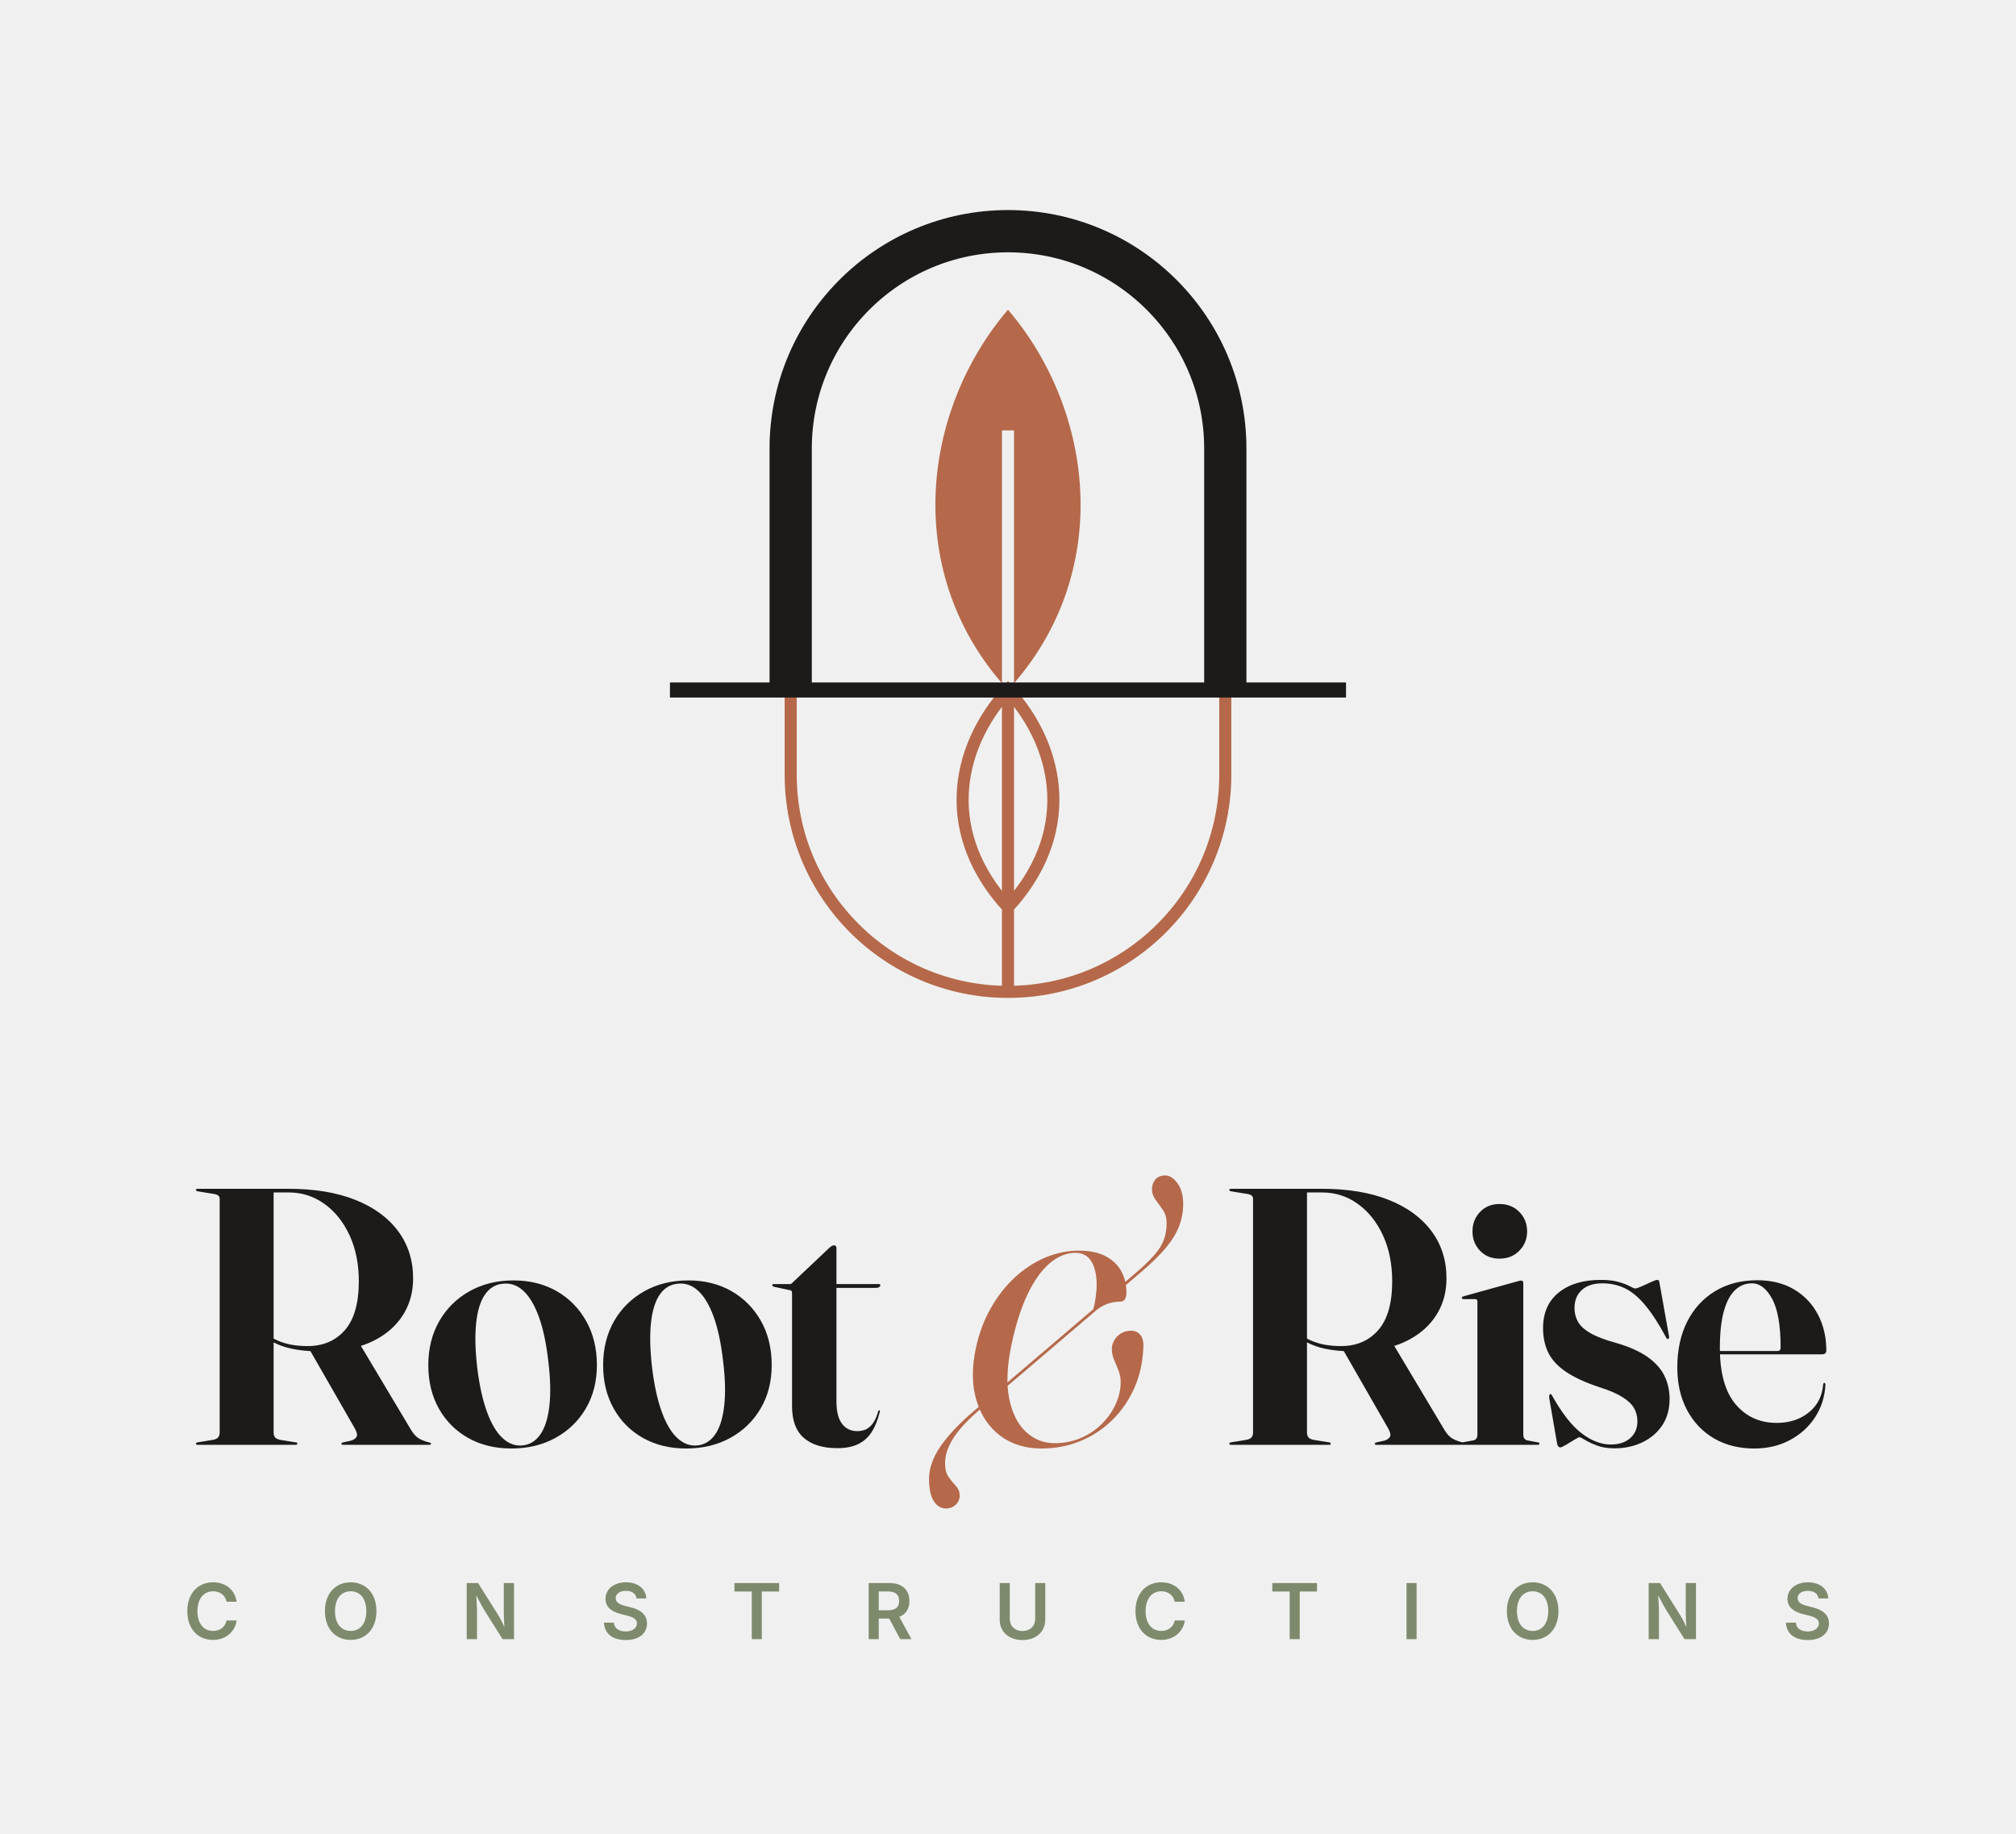
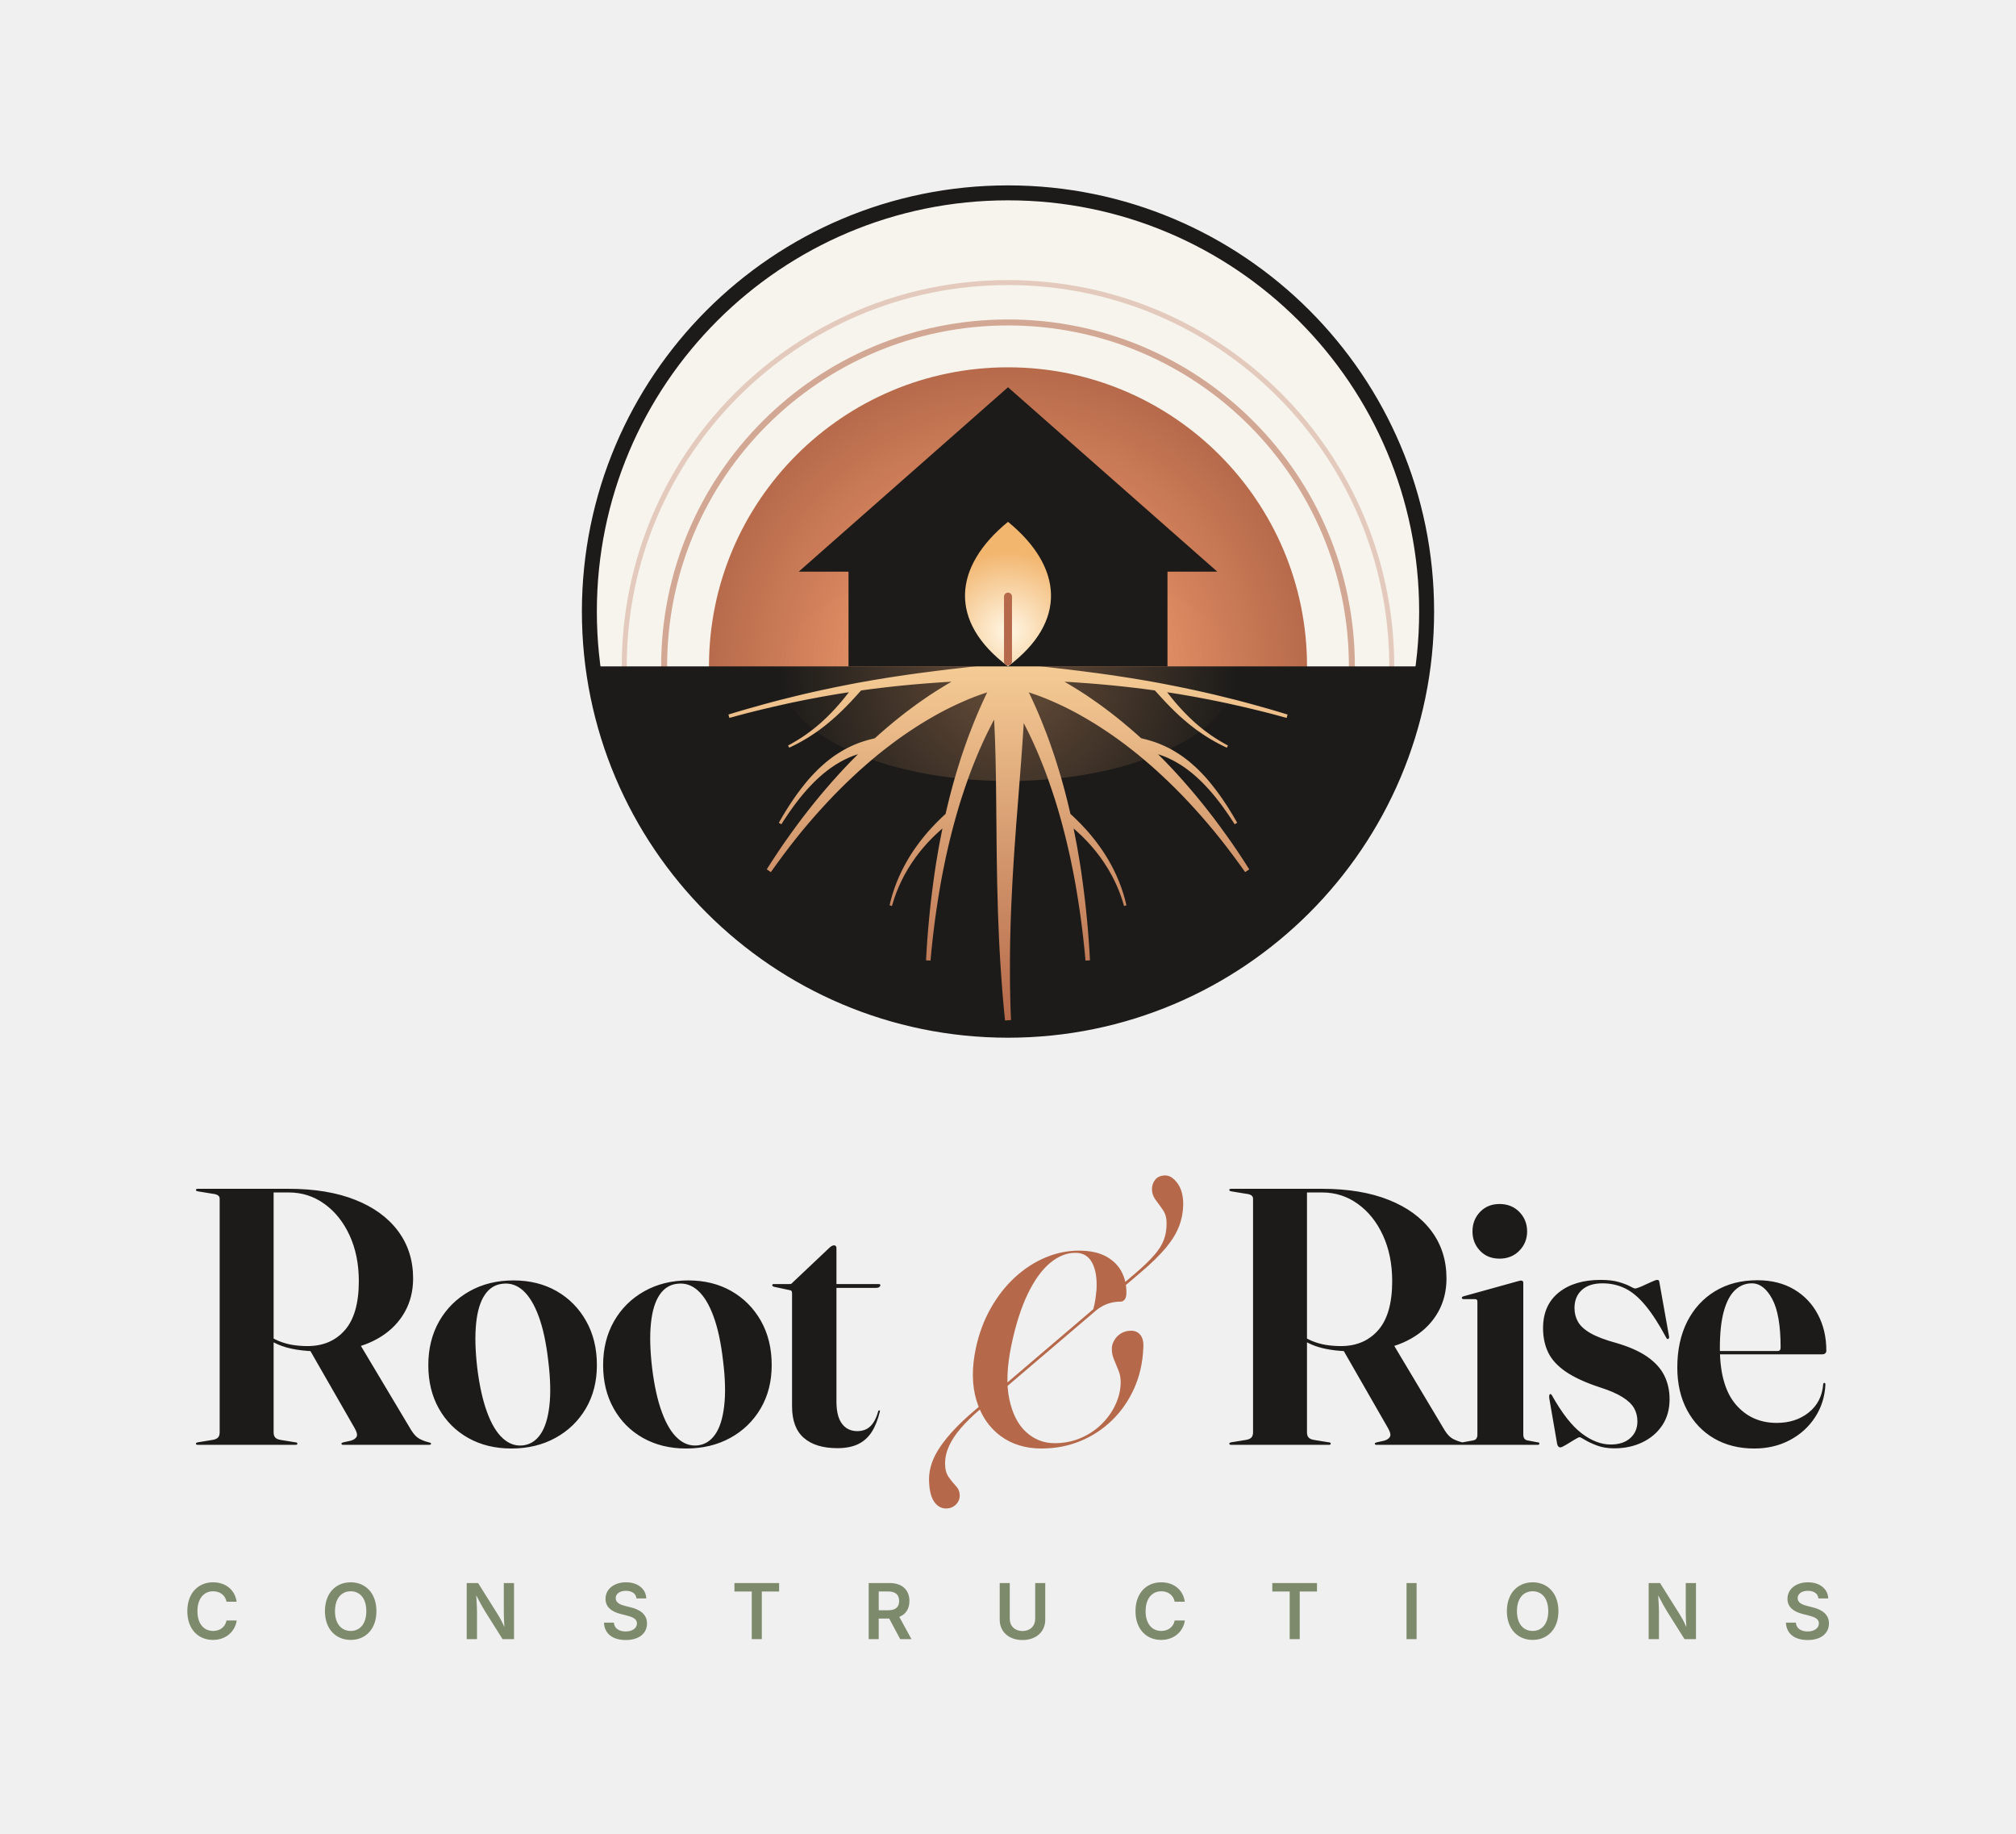
<svg xmlns="http://www.w3.org/2000/svg" width="353" height="321" viewBox="0 0 352.58 320.80" role="img" aria-label="Root &amp; Rise Constructions">
-   <g transform="translate(112.91 32) scale(1.0563) translate(-40 -34)">
-     <path d="M64 118 V78 A36 36 0 0 1 136 78 V118" fill="none" stroke="#1C1B19" stroke-width="7" />
-     <path d="M64 118 V132 A36 36 0 0 0 136 132 V118" fill="none" stroke="#B5694A" stroke-width="2" />
-     <mask id="rr-light-7" maskUnits="userSpaceOnUse" x="0" y="0" width="200" height="200">
-       <rect width="200" height="200" fill="#fff" />
-       <path d="M100 119 V75" stroke="#000" stroke-width="2" />
-     </mask>
-     <path d="M100 55 C114.5 72 117.5 99 100 118 C82.5 99 85.5 72 100 55Z" fill="#B5694A" mask="url(#rr-light-7)" />
-     <path d="M100 118 C109 128 111 142 100 154 C89 142 91 128 100 118Z M100 118 V168" fill="none" stroke="#B5694A" stroke-width="2" />
-     <path d="M44 118 H156" stroke="#1C1B19" stroke-width="2.5" />
+   <g transform="translate(101.29 32) scale(0.8721) translate(-14 -14)">
+     <defs>
+       <clipPath id="rr8c">
+         <circle cx="100" cy="100" r="84" />
+       </clipPath>
+       <radialGradient id="rr8s" cx="100" cy="112" r="62" gradientUnits="userSpaceOnUse">
+         <stop offset="0" stop-color="#F2B98C" />
+         <stop offset="0.55" stop-color="#D9875F" />
+         <stop offset="1" stop-color="#B5694A" />
+       </radialGradient>
+       <linearGradient id="rr8r" x1="0" y1="110" x2="0" y2="182" gradientUnits="userSpaceOnUse">
+         <stop offset="0" stop-color="#F6CD96" />
+         <stop offset="1" stop-color="#B5694A" />
+       </linearGradient>
+       <radialGradient id="rr8g" cx="100" cy="104" r="16" gradientUnits="userSpaceOnUse">
+         <stop offset="0" stop-color="#FFF6E4" />
+         <stop offset="1" stop-color="#F2B66F" />
+       </radialGradient>
+       <radialGradient id="rr8h" cx="100" cy="112" r="46" gradientUnits="userSpaceOnUse">
+         <stop offset="0" stop-color="#E9A36F" stop-opacity="0.38" />
+         <stop offset="1" stop-color="#E9A36F" stop-opacity="0" />
+       </radialGradient>
+     </defs>
+     <g clip-path="url(#rr8c)">
+       <rect x="0" y="0" width="200" height="111" fill="#F7F4ED" />
+       <circle cx="100" cy="111" r="60" fill="url(#rr8s)" />
+       <circle cx="100" cy="111" r="69" fill="none" stroke="#B5694A" stroke-width="1.2" opacity="0.55" />
+       <circle cx="100" cy="111" r="77" fill="none" stroke="#B5694A" stroke-width="1" opacity="0.3" />
+       <rect x="0" y="111" width="200" height="100" fill="#1C1B19" />
+       <ellipse cx="100" cy="112" rx="46" ry="22" fill="url(#rr8h)" />
+       <path d="M96.25 111.16 L96.48 112.71 L96.66 114.26 L96.81 115.82 L96.94 117.38 L97.05 118.95 L97.15 120.54 L97.24 122.13 L97.31 123.73 L97.38 125.34 L97.43 126.96 L97.48 128.59 L97.52 130.24 L97.55 131.89 L97.58 133.56 L97.60 135.24 L97.62 136.93 L97.64 138.63 L97.65 140.34 L97.67 142.07 L97.69 143.81 L97.70 145.57 L97.72 147.34 L97.74 149.12 L97.77 150.92 L97.80 152.74 L97.83 154.57 L97.88 156.41 L97.93 158.27 L97.98 160.15 L98.05 162.05 L98.13 163.96 L98.21 165.90 L98.31 167.85 L98.42 169.81 L98.55 171.80 L98.69 173.81 L98.84 175.84 L99.01 177.88 L99.20 179.95 L99.40 182.04 L100.60 181.96 L100.52 179.87 L100.46 177.80 L100.42 175.76 L100.39 173.74 L100.39 171.74 L100.39 169.76 L100.41 167.80 L100.44 165.86 L100.49 163.94 L100.54 162.04 L100.61 160.16 L100.69 158.30 L100.78 156.45 L100.87 154.62 L100.97 152.80 L101.08 151.00 L101.19 149.21 L101.31 147.44 L101.44 145.68 L101.56 143.94 L101.69 142.20 L101.83 140.48 L101.96 138.77 L102.09 137.07 L102.22 135.39 L102.35 133.71 L102.48 132.04 L102.61 130.37 L102.73 128.72 L102.85 127.07 L102.96 125.43 L103.07 123.79 L103.17 122.16 L103.27 120.53 L103.36 118.91 L103.44 117.29 L103.51 115.67 L103.58 114.06 L103.65 112.44 L103.75 110.84Z M99.11 109.03 L98.06 109.48 L96.96 109.95 L95.85 110.43 L94.73 110.93 L93.59 111.47 L92.45 112.03 L91.30 112.62 L90.14 113.24 L88.97 113.90 L87.80 114.58 L86.62 115.30 L85.43 116.04 L84.23 116.82 L83.04 117.64 L81.83 118.48 L80.62 119.37 L79.41 120.28 L78.20 121.23 L76.98 122.22 L75.76 123.24 L74.53 124.30 L73.31 125.39 L72.08 126.52 L70.86 127.69 L69.63 128.89 L68.40 130.13 L67.18 131.41 L65.96 132.73 L64.74 134.09 L63.52 135.49 L62.30 136.93 L61.09 138.41 L59.88 139.93 L58.68 141.48 L57.48 143.09 L56.29 144.73 L55.10 146.41 L53.92 148.14 L52.75 149.91 L51.59 151.72 L52.41 152.28 L53.66 150.54 L54.91 148.84 L56.16 147.19 L57.42 145.58 L58.68 144.02 L59.95 142.51 L61.22 141.04 L62.50 139.61 L63.77 138.23 L65.05 136.88 L66.32 135.59 L67.60 134.33 L68.88 133.12 L70.15 131.94 L71.43 130.81 L72.70 129.72 L73.96 128.67 L75.23 127.66 L76.49 126.69 L77.74 125.76 L78.99 124.87 L80.24 124.02 L81.48 123.20 L82.70 122.43 L83.93 121.69 L85.14 120.99 L86.34 120.32 L87.54 119.69 L88.72 119.10 L89.89 118.55 L91.05 118.03 L92.20 117.54 L93.33 117.09 L94.45 116.68 L95.56 116.30 L96.65 115.95 L97.72 115.65 L98.78 115.38 L99.82 115.15 L100.89 114.97Z M99.11 114.97 L100.18 115.15 L101.22 115.38 L102.28 115.65 L103.35 115.95 L104.44 116.30 L105.55 116.68 L106.67 117.09 L107.80 117.54 L108.95 118.03 L110.11 118.55 L111.28 119.10 L112.46 119.69 L113.66 120.32 L114.86 120.99 L116.07 121.69 L117.30 122.43 L118.52 123.20 L119.76 124.02 L121.01 124.87 L122.26 125.76 L123.51 126.69 L124.77 127.66 L126.04 128.67 L127.30 129.72 L128.57 130.81 L129.85 131.94 L131.12 133.12 L132.40 134.33 L133.68 135.59 L134.95 136.88 L136.23 138.23 L137.50 139.61 L138.78 141.04 L140.05 142.51 L141.32 144.02 L142.58 145.58 L143.84 147.19 L145.09 148.84 L146.34 150.54 L147.59 152.28 L148.41 151.72 L147.25 149.91 L146.08 148.14 L144.90 146.41 L143.71 144.73 L142.52 143.09 L141.32 141.48 L140.12 139.93 L138.91 138.41 L137.70 136.93 L136.48 135.49 L135.26 134.09 L134.04 132.73 L132.82 131.41 L131.60 130.13 L130.37 128.89 L129.14 127.69 L127.92 126.52 L126.69 125.39 L125.47 124.30 L124.24 123.24 L123.02 122.22 L121.80 121.23 L120.59 120.28 L119.38 119.37 L118.17 118.48 L116.96 117.64 L115.77 116.82 L114.57 116.04 L113.38 115.30 L112.20 114.58 L111.03 113.90 L109.86 113.24 L108.70 112.62 L107.55 112.03 L106.41 111.47 L105.27 110.93 L104.15 110.43 L103.04 109.95 L101.94 109.48 L100.89 109.03Z M98.05 111.78 L97.60 112.68 L97.12 113.61 L96.64 114.56 L96.15 115.53 L95.67 116.53 L95.19 117.55 L94.71 118.60 L94.23 119.68 L93.76 120.78 L93.29 121.91 L92.83 123.07 L92.37 124.25 L91.91 125.46 L91.47 126.70 L91.03 127.97 L90.59 129.27 L90.17 130.60 L89.75 131.96 L89.34 133.34 L88.94 134.76 L88.55 136.21 L88.17 137.69 L87.80 139.20 L87.44 140.74 L87.09 142.32 L86.76 143.93 L86.44 145.57 L86.12 147.24 L85.83 148.94 L85.54 150.68 L85.27 152.45 L85.02 154.26 L84.78 156.10 L84.55 157.97 L84.34 159.88 L84.15 161.83 L83.97 163.81 L83.81 165.83 L83.67 167.88 L83.55 169.97 L84.45 170.03 L84.64 167.96 L84.86 165.92 L85.09 163.92 L85.34 161.96 L85.61 160.04 L85.89 158.16 L86.19 156.31 L86.50 154.49 L86.83 152.72 L87.18 150.98 L87.53 149.27 L87.91 147.60 L88.29 145.97 L88.69 144.37 L89.10 142.80 L89.52 141.27 L89.95 139.77 L90.39 138.31 L90.85 136.88 L91.31 135.49 L91.78 134.13 L92.26 132.80 L92.75 131.50 L93.25 130.23 L93.75 129.00 L94.26 127.80 L94.78 126.63 L95.30 125.49 L95.83 124.39 L96.37 123.31 L96.90 122.26 L97.45 121.25 L98.00 120.26 L98.55 119.31 L99.10 118.39 L99.66 117.49 L100.22 116.63 L100.78 115.80 L101.35 114.99 L101.95 114.22Z M98.05 114.22 L98.65 114.99 L99.22 115.80 L99.78 116.63 L100.34 117.49 L100.90 118.39 L101.45 119.31 L102.00 120.26 L102.55 121.25 L103.10 122.26 L103.63 123.31 L104.17 124.39 L104.70 125.49 L105.22 126.63 L105.74 127.80 L106.25 129.00 L106.75 130.23 L107.25 131.50 L107.74 132.80 L108.22 134.13 L108.69 135.49 L109.15 136.88 L109.61 138.31 L110.05 139.77 L110.48 141.27 L110.90 142.80 L111.31 144.37 L111.71 145.97 L112.09 147.60 L112.47 149.27 L112.82 150.98 L113.17 152.72 L113.50 154.49 L113.81 156.31 L114.11 158.16 L114.39 160.04 L114.66 161.96 L114.91 163.92 L115.14 165.92 L115.36 167.96 L115.55 170.03 L116.45 169.97 L116.33 167.88 L116.19 165.83 L116.03 163.81 L115.85 161.83 L115.66 159.88 L115.45 157.97 L115.22 156.10 L114.98 154.26 L114.73 152.45 L114.46 150.68 L114.17 148.94 L113.88 147.24 L113.56 145.57 L113.24 143.93 L112.91 142.32 L112.56 140.74 L112.20 139.20 L111.83 137.69 L111.45 136.21 L111.06 134.76 L110.66 133.34 L110.25 131.96 L109.83 130.60 L109.41 129.27 L108.97 127.97 L108.53 126.70 L108.09 125.46 L107.63 124.25 L107.17 123.07 L106.71 121.91 L106.24 120.78 L105.77 119.68 L105.29 118.60 L104.81 117.55 L104.33 116.53 L103.85 115.53 L103.36 114.56 L102.88 113.61 L102.40 112.68 L101.95 111.78Z M98.87 110.30 L97.89 110.45 L96.89 110.58 L95.88 110.70 L94.84 110.82 L93.78 110.95 L92.70 111.07 L91.60 111.20 L90.48 111.33 L89.34 111.46 L88.19 111.59 L87.01 111.74 L85.81 111.88 L84.59 112.04 L83.35 112.20 L82.10 112.36 L80.82 112.54 L79.52 112.72 L78.20 112.92 L76.86 113.12 L75.50 113.33 L74.12 113.56 L72.72 113.79 L71.30 114.04 L69.85 114.30 L68.39 114.58 L66.91 114.87 L65.40 115.17 L63.88 115.49 L62.33 115.82 L60.76 116.17 L59.17 116.53 L57.56 116.92 L55.93 117.32 L54.28 117.73 L52.60 118.17 L50.91 118.63 L49.19 119.11 L47.45 119.60 L45.69 120.12 L43.90 120.66 L44.10 121.34 L45.89 120.85 L47.66 120.38 L49.41 119.94 L51.14 119.52 L52.84 119.12 L54.52 118.74 L56.18 118.37 L57.81 118.03 L59.43 117.70 L61.02 117.40 L62.59 117.10 L64.14 116.83 L65.66 116.57 L67.17 116.33 L68.65 116.10 L70.11 115.89 L71.55 115.69 L72.97 115.50 L74.37 115.33 L75.75 115.17 L77.11 115.02 L78.44 114.88 L79.76 114.75 L81.06 114.63 L82.33 114.52 L83.59 114.42 L84.82 114.33 L86.04 114.24 L87.23 114.16 L88.41 114.09 L89.56 114.03 L90.70 113.97 L91.82 113.92 L92.92 113.87 L94.00 113.83 L95.06 113.79 L96.10 113.75 L97.13 113.72 L98.14 113.70 L99.13 113.70Z M100.87 113.70 L101.86 113.70 L102.87 113.72 L103.90 113.75 L104.94 113.79 L106.00 113.83 L107.08 113.87 L108.18 113.92 L109.30 113.97 L110.44 114.03 L111.59 114.09 L112.77 114.16 L113.96 114.24 L115.18 114.33 L116.41 114.42 L117.67 114.52 L118.94 114.63 L120.24 114.75 L121.56 114.88 L122.89 115.02 L124.25 115.17 L125.63 115.33 L127.03 115.50 L128.45 115.69 L129.89 115.89 L131.35 116.10 L132.83 116.33 L134.34 116.57 L135.86 116.83 L137.41 117.10 L138.98 117.40 L140.57 117.70 L142.19 118.03 L143.82 118.37 L145.48 118.74 L147.16 119.12 L148.86 119.52 L150.59 119.94 L152.34 120.38 L154.11 120.85 L155.90 121.34 L156.10 120.66 L154.31 120.12 L152.55 119.60 L150.81 119.11 L149.09 118.63 L147.40 118.17 L145.72 117.73 L144.07 117.32 L142.44 116.92 L140.83 116.53 L139.24 116.17 L137.67 115.82 L136.12 115.49 L134.60 115.17 L133.09 114.87 L131.61 114.58 L130.15 114.30 L128.70 114.04 L127.28 113.79 L125.88 113.56 L124.50 113.33 L123.14 113.12 L121.80 112.92 L120.48 112.72 L119.18 112.54 L117.90 112.36 L116.65 112.20 L115.41 112.04 L114.19 111.88 L112.99 111.74 L111.81 111.59 L110.66 111.46 L109.52 111.33 L108.40 111.20 L107.30 111.07 L106.22 110.95 L105.16 110.82 L104.12 110.70 L103.11 110.58 L102.11 110.45 L101.13 110.30Z M74.09 125.24 L73.48 125.37 L72.87 125.52 L72.26 125.67 L71.66 125.84 L71.07 126.02 L70.49 126.21 L69.91 126.42 L69.34 126.65 L68.78 126.89 L68.23 127.15 L67.68 127.42 L67.14 127.71 L66.61 128.02 L66.09 128.34 L65.57 128.67 L65.05 129.02 L64.55 129.39 L64.05 129.77 L63.55 130.17 L63.06 130.59 L62.58 131.02 L62.10 131.46 L61.62 131.93 L61.15 132.41 L60.69 132.90 L60.22 133.41 L59.76 133.94 L59.31 134.49 L58.86 135.05 L58.41 135.63 L57.96 136.23 L57.51 136.84 L57.07 137.47 L56.63 138.12 L56.19 138.78 L55.75 139.46 L55.32 140.16 L54.88 140.88 L54.45 141.62 L54.01 142.37 L54.52 142.68 L54.99 141.95 L55.46 141.24 L55.92 140.56 L56.39 139.89 L56.85 139.24 L57.32 138.60 L57.79 137.99 L58.25 137.40 L58.72 136.82 L59.19 136.27 L59.66 135.73 L60.14 135.21 L60.61 134.71 L61.08 134.23 L61.56 133.76 L62.04 133.32 L62.52 132.89 L63.00 132.48 L63.49 132.09 L63.97 131.72 L64.46 131.36 L64.96 131.02 L65.45 130.70 L65.95 130.40 L66.45 130.11 L66.95 129.84 L67.46 129.59 L67.96 129.35 L68.48 129.13 L69.00 128.93 L69.52 128.75 L70.04 128.58 L70.57 128.42 L71.11 128.28 L71.65 128.16 L72.19 128.06 L72.74 127.97 L73.30 127.90 L73.86 127.84 L74.45 127.81Z M125.55 127.81 L126.14 127.84 L126.70 127.90 L127.26 127.97 L127.81 128.06 L128.35 128.16 L128.89 128.28 L129.43 128.42 L129.96 128.58 L130.48 128.75 L131.00 128.93 L131.52 129.13 L132.04 129.35 L132.54 129.59 L133.05 129.84 L133.55 130.11 L134.05 130.40 L134.55 130.70 L135.04 131.02 L135.54 131.36 L136.03 131.72 L136.51 132.09 L137.00 132.48 L137.48 132.89 L137.96 133.32 L138.44 133.76 L138.92 134.23 L139.39 134.71 L139.86 135.21 L140.34 135.73 L140.81 136.27 L141.28 136.82 L141.75 137.40 L142.21 137.99 L142.68 138.60 L143.15 139.24 L143.61 139.89 L144.08 140.56 L144.54 141.24 L145.01 141.95 L145.48 142.68 L145.99 142.37 L145.55 141.62 L145.12 140.88 L144.68 140.16 L144.25 139.46 L143.81 138.78 L143.37 138.12 L142.93 137.47 L142.49 136.84 L142.04 136.23 L141.59 135.63 L141.14 135.05 L140.69 134.49 L140.24 133.94 L139.78 133.41 L139.31 132.90 L138.85 132.41 L138.38 131.93 L137.90 131.46 L137.42 131.02 L136.94 130.59 L136.45 130.17 L135.95 129.77 L135.45 129.39 L134.95 129.02 L134.43 128.67 L133.91 128.34 L133.39 128.02 L132.86 127.71 L132.32 127.42 L131.77 127.15 L131.22 126.89 L130.66 126.65 L130.09 126.42 L129.51 126.21 L128.93 126.02 L128.34 125.84 L127.74 125.67 L127.13 125.52 L126.52 125.37 L125.91 125.24Z M87.85 140.23 L87.50 140.57 L87.13 140.91 L86.76 141.26 L86.40 141.61 L86.03 141.97 L85.67 142.33 L85.31 142.70 L84.95 143.08 L84.59 143.47 L84.23 143.86 L83.88 144.26 L83.53 144.67 L83.19 145.08 L82.85 145.50 L82.51 145.93 L82.17 146.37 L81.85 146.81 L81.52 147.26 L81.20 147.72 L80.89 148.18 L80.58 148.65 L80.28 149.13 L79.99 149.61 L79.70 150.11 L79.42 150.61 L79.15 151.11 L78.88 151.63 L78.62 152.15 L78.37 152.68 L78.13 153.21 L77.90 153.75 L77.67 154.30 L77.46 154.86 L77.25 155.42 L77.06 155.99 L76.87 156.57 L76.70 157.15 L76.53 157.74 L76.38 158.34 L76.24 158.94 L76.72 159.07 L76.89 158.48 L77.07 157.90 L77.26 157.33 L77.46 156.77 L77.67 156.21 L77.89 155.67 L78.12 155.13 L78.36 154.59 L78.61 154.07 L78.86 153.56 L79.12 153.05 L79.40 152.55 L79.68 152.06 L79.96 151.57 L80.26 151.10 L80.56 150.63 L80.86 150.17 L81.18 149.72 L81.49 149.27 L81.82 148.84 L82.15 148.41 L82.48 147.99 L82.83 147.57 L83.17 147.17 L83.52 146.77 L83.87 146.38 L84.23 146.00 L84.59 145.63 L84.95 145.26 L85.32 144.90 L85.69 144.56 L86.06 144.21 L86.43 143.88 L86.81 143.55 L87.19 143.24 L87.57 142.93 L87.95 142.63 L88.33 142.34 L88.71 142.05 L89.11 141.79Z M110.89 141.79 L111.29 142.05 L111.67 142.34 L112.05 142.63 L112.43 142.93 L112.81 143.24 L113.19 143.55 L113.57 143.88 L113.94 144.21 L114.31 144.56 L114.68 144.90 L115.05 145.26 L115.41 145.63 L115.77 146.00 L116.13 146.38 L116.48 146.77 L116.83 147.17 L117.17 147.57 L117.52 147.99 L117.85 148.41 L118.18 148.84 L118.51 149.27 L118.82 149.72 L119.14 150.17 L119.44 150.63 L119.74 151.10 L120.04 151.57 L120.32 152.06 L120.60 152.55 L120.88 153.05 L121.14 153.56 L121.39 154.07 L121.64 154.59 L121.88 155.13 L122.11 155.67 L122.33 156.21 L122.54 156.77 L122.74 157.33 L122.93 157.90 L123.11 158.48 L123.28 159.07 L123.76 158.94 L123.62 158.34 L123.47 157.74 L123.30 157.15 L123.13 156.57 L122.94 155.99 L122.75 155.42 L122.54 154.86 L122.33 154.30 L122.10 153.75 L121.87 153.21 L121.63 152.68 L121.38 152.15 L121.12 151.63 L120.85 151.11 L120.58 150.61 L120.30 150.11 L120.01 149.61 L119.72 149.13 L119.42 148.65 L119.11 148.18 L118.80 147.72 L118.48 147.26 L118.15 146.81 L117.83 146.37 L117.49 145.93 L117.15 145.50 L116.81 145.08 L116.47 144.67 L116.12 144.26 L115.77 143.86 L115.41 143.47 L115.05 143.08 L114.69 142.70 L114.33 142.33 L113.97 141.97 L113.60 141.61 L113.24 141.26 L112.87 140.91 L112.50 140.57 L112.15 140.23Z M69.28 114.53 L69.01 114.92 L68.73 115.31 L68.45 115.68 L68.17 116.05 L67.89 116.42 L67.60 116.78 L67.32 117.14 L67.03 117.50 L66.74 117.85 L66.45 118.20 L66.15 118.54 L65.86 118.88 L65.56 119.21 L65.26 119.54 L64.95 119.87 L64.65 120.19 L64.34 120.51 L64.02 120.83 L63.71 121.14 L63.38 121.45 L63.06 121.76 L62.73 122.06 L62.40 122.36 L62.06 122.65 L61.72 122.94 L61.37 123.23 L61.02 123.51 L60.66 123.79 L60.29 124.07 L59.92 124.34 L59.55 124.61 L59.17 124.88 L58.78 125.14 L58.39 125.40 L57.98 125.65 L57.58 125.90 L57.16 126.15 L56.74 126.39 L56.31 126.64 L55.87 126.87 L56.10 127.32 L56.55 127.10 L57.00 126.88 L57.44 126.66 L57.88 126.43 L58.30 126.20 L58.73 125.96 L59.14 125.72 L59.55 125.48 L59.96 125.23 L60.36 124.98 L60.75 124.72 L61.14 124.46 L61.52 124.20 L61.90 123.93 L62.28 123.66 L62.65 123.38 L63.01 123.10 L63.37 122.82 L63.73 122.53 L64.08 122.24 L64.43 121.94 L64.78 121.65 L65.12 121.34 L65.47 121.04 L65.80 120.73 L66.14 120.41 L66.47 120.10 L66.80 119.78 L67.13 119.45 L67.46 119.12 L67.78 118.79 L68.11 118.45 L68.43 118.12 L68.75 117.77 L69.07 117.43 L69.39 117.08 L69.71 116.73 L70.03 116.37 L70.36 116.01 L70.69 115.66Z M129.31 115.66 L129.64 116.01 L129.97 116.37 L130.29 116.73 L130.61 117.08 L130.93 117.43 L131.25 117.77 L131.57 118.12 L131.89 118.45 L132.22 118.79 L132.54 119.12 L132.87 119.45 L133.20 119.78 L133.53 120.10 L133.86 120.41 L134.20 120.73 L134.53 121.04 L134.88 121.34 L135.22 121.65 L135.57 121.94 L135.92 122.24 L136.27 122.53 L136.63 122.82 L136.99 123.10 L137.35 123.38 L137.72 123.66 L138.10 123.93 L138.48 124.20 L138.86 124.46 L139.25 124.72 L139.64 124.98 L140.04 125.23 L140.45 125.48 L140.86 125.72 L141.27 125.96 L141.70 126.20 L142.12 126.43 L142.56 126.66 L143.00 126.88 L143.45 127.10 L143.90 127.32 L144.13 126.87 L143.69 126.64 L143.26 126.39 L142.84 126.15 L142.42 125.90 L142.02 125.65 L141.61 125.40 L141.22 125.14 L140.83 124.88 L140.45 124.61 L140.08 124.34 L139.71 124.07 L139.34 123.79 L138.98 123.51 L138.63 123.23 L138.28 122.94 L137.94 122.65 L137.60 122.36 L137.27 122.06 L136.94 121.76 L136.62 121.45 L136.29 121.14 L135.98 120.83 L135.66 120.51 L135.35 120.19 L135.05 119.87 L134.74 119.54 L134.44 119.21 L134.14 118.88 L133.85 118.54 L133.55 118.20 L133.26 117.85 L132.97 117.50 L132.68 117.14 L132.40 116.78 L132.11 116.42 L131.83 116.05 L131.55 115.68 L131.27 115.31 L130.99 114.92 L130.72 114.53Z" fill="url(#rr8r)" />
+     </g>
+     <path d="M58 92 L100 55 L142 92 L132 92 L132 111 L68 111 L68 92 Z" fill="#1C1B19" />
+     <path d="M100 111 C88 102 89 91 100 82 C111 91 112 102 100 111Z" fill="url(#rr8g)" />
+     <path d="M100 110 V97" stroke="#B5694A" stroke-width="1.6" stroke-linecap="round" />
+     <circle cx="100" cy="100" r="84" fill="none" stroke="#1C1B19" stroke-width="3" />
  </g>
  <g transform="translate(32.00 208.00)">
    <path transform="translate(0 44.80)" d="M40.19 -29.12Q40.19 -25.86 38.75 -23.28Q37.31 -20.7 34.69 -19.01Q32.06 -17.31 28.45 -16.67Q27.78 -16.58 27.09 -16.5Q26.4 -16.42 25.68 -16.38Q24.96 -16.35 24.19 -16.35Q21.66 -16.35 19.79 -16.66Q17.92 -16.96 16.51 -17.58Q15.1 -18.21 13.95 -19.14L14.27 -19.65Q15.33 -18.75 16.51 -18.24Q17.7 -17.73 18.99 -17.5Q20.29 -17.28 21.73 -17.28Q25.79 -17.28 28.24 -20.06Q30.69 -22.85 30.69 -28.64Q30.69 -33.15 29.07 -36.66Q27.46 -40.16 24.67 -42.16Q21.89 -44.16 18.43 -44.16H15.78V-2.18Q15.78 -1.57 16.08 -1.26Q16.38 -0.96 17.02 -0.86L19.55 -0.45Q19.74 -0.45 19.84 -0.38Q19.94 -0.32 19.94 -0.22Q19.94 0 19.62 0H2.5Q2.34 0 2.26 -0.06Q2.18 -0.13 2.18 -0.22Q2.18 -0.38 2.56 -0.45L5.06 -0.86Q5.73 -0.96 6.03 -1.26Q6.34 -1.57 6.34 -2.18V-43.07Q6.34 -43.46 6.03 -43.66Q5.73 -43.87 5.06 -43.94L2.56 -44.35Q2.18 -44.42 2.18 -44.58Q2.18 -44.67 2.26 -44.74Q2.34 -44.8 2.5 -44.8H18.4Q25.22 -44.8 30.08 -42.86Q34.94 -40.93 37.57 -37.39Q40.19 -33.86 40.19 -29.12ZM21.92 -16.93 30.69 -17.92 39.9 -2.5Q40.58 -1.44 41.3 -1.06Q42.02 -0.67 42.91 -0.45Q43.14 -0.38 43.23 -0.35Q43.33 -0.32 43.33 -0.22Q43.33 -0.13 43.25 -0.06Q43.17 0 43.01 0H27.94Q27.65 0 27.65 -0.22Q27.65 -0.32 27.74 -0.35Q27.84 -0.38 28.03 -0.45L29.34 -0.74Q30.11 -0.99 30.32 -1.46Q30.53 -1.92 29.95 -2.94Z M57.76 -28.77Q62.02 -28.77 65.3 -26.9Q68.58 -25.02 70.46 -21.68Q72.35 -18.34 72.35 -13.95Q72.35 -9.66 70.42 -6.37Q68.48 -3.07 65.1 -1.22Q61.73 0.64 57.38 0.64Q53.12 0.64 49.84 -1.2Q46.56 -3.04 44.7 -6.34Q42.85 -9.63 42.85 -13.95Q42.85 -18.27 44.75 -21.62Q46.66 -24.96 50.03 -26.86Q53.41 -28.77 57.76 -28.77ZM59.36 0.1Q61.25 -0.1 62.45 -1.81Q63.65 -3.52 64.03 -6.77Q64.42 -10.02 63.84 -14.69Q63.3 -19.42 62.16 -22.5Q61.02 -25.57 59.44 -26.99Q57.86 -28.42 55.87 -28.19Q53.92 -28 52.74 -26.26Q51.55 -24.51 51.22 -21.28Q50.88 -18.05 51.42 -13.41Q52 -8.77 53.14 -5.7Q54.27 -2.62 55.86 -1.17Q57.44 0.29 59.36 0.1Z M88.35 -28.77Q92.61 -28.77 95.89 -26.9Q99.17 -25.02 101.06 -21.68Q102.94 -18.34 102.94 -13.95Q102.94 -9.66 101.01 -6.37Q99.07 -3.07 95.7 -1.22Q92.32 0.64 87.97 0.64Q83.71 0.64 80.43 -1.2Q77.15 -3.04 75.3 -6.34Q73.44 -9.63 73.44 -13.95Q73.44 -18.27 75.34 -21.62Q77.25 -24.96 80.62 -26.86Q84 -28.77 88.35 -28.77ZM89.95 0.1Q91.84 -0.1 93.04 -1.81Q94.24 -3.52 94.62 -6.77Q95.01 -10.02 94.43 -14.69Q93.89 -19.42 92.75 -22.5Q91.62 -25.57 90.03 -26.99Q88.45 -28.42 86.46 -28.19Q84.51 -28 83.33 -26.26Q82.14 -24.51 81.81 -21.28Q81.47 -18.05 82.02 -13.41Q82.59 -8.77 83.73 -5.7Q84.86 -2.62 86.45 -1.17Q88.03 0.29 89.95 0.1Z M106.08 -27.07 103.36 -27.65Q103.17 -27.71 103.1 -27.78Q103.04 -27.84 103.04 -27.94Q103.04 -28.03 103.1 -28.08Q103.17 -28.13 103.23 -28.13H106.02Q106.24 -28.13 106.37 -28.19Q106.5 -28.26 106.62 -28.42L113.12 -34.56Q113.31 -34.72 113.5 -34.82Q113.7 -34.91 113.86 -34.91Q114.05 -34.91 114.16 -34.78Q114.27 -34.66 114.27 -34.43V-7.58Q114.27 -4.96 115.25 -3.68Q116.22 -2.4 117.92 -2.4Q118.53 -2.4 119.09 -2.58Q119.65 -2.75 120.11 -3.17Q120.58 -3.58 120.94 -4.24Q121.31 -4.9 121.57 -5.86Q121.63 -6.05 121.78 -6.03Q121.92 -6.02 121.86 -5.79Q121.34 -3.65 120.42 -2.22Q119.49 -0.8 118.03 -0.11Q116.58 0.58 114.43 0.58Q110.62 0.58 108.56 -1.22Q106.5 -3.01 106.5 -6.75V-26.5Q106.5 -26.75 106.42 -26.9Q106.34 -27.04 106.08 -27.07ZM111.81 -27.46 112.06 -28.13H121.66Q121.82 -28.13 121.89 -28.08Q121.95 -28.03 121.95 -27.9Q121.95 -27.74 121.74 -27.6Q121.54 -27.46 121.15 -27.46Z" fill="#1C1B19" />
    <path transform="translate(132.58 44.80)" d="M5.63 -5.82 33.92 -29.95Q36.03 -31.74 37.26 -33.15Q38.5 -34.56 38.99 -35.9Q39.49 -37.25 39.46 -38.85Q39.46 -40.16 38.82 -41.09Q38.18 -42.02 37.55 -42.85Q36.93 -43.68 36.9 -44.67Q36.9 -45.7 37.47 -46.4Q38.05 -47.1 39.17 -47.14Q40.32 -47.17 41.33 -45.82Q42.34 -44.48 42.37 -42.24Q42.37 -40.19 41.68 -38.34Q40.99 -36.48 39.38 -34.53Q37.76 -32.58 35.01 -30.24L6.78 -6.18Q4.8 -4.48 3.44 -2.9Q2.08 -1.31 1.39 0.21Q0.7 1.73 0.7 3.26Q0.7 4.77 1.34 5.66Q1.98 6.56 2.61 7.22Q3.23 7.87 3.26 8.77Q3.3 9.7 2.64 10.4Q1.98 11.1 0.9 11.14Q-0.42 11.14 -1.25 9.89Q-2.08 8.64 -2.11 6.02Q-2.11 3.17 -0.1 0.26Q1.92 -2.66 5.63 -5.82ZM31.42 -10.62Q31.49 -11.9 31.07 -12.94Q30.66 -13.98 30.24 -14.98Q29.82 -15.97 29.89 -17.06Q29.95 -17.73 30.37 -18.4Q30.78 -19.07 31.52 -19.52Q32.26 -19.97 33.25 -19.97Q34.3 -19.97 34.9 -19.2Q35.49 -18.43 35.39 -16.96Q35.23 -13.09 33.78 -9.86Q32.32 -6.62 29.89 -4.27Q27.46 -1.92 24.32 -0.64Q21.18 0.64 17.57 0.64Q13.34 0.64 10.37 -1.58Q7.39 -3.81 6.19 -7.78Q4.99 -11.74 6.08 -16.9Q6.91 -20.77 8.69 -23.9Q10.46 -27.04 12.91 -29.3Q15.36 -31.55 18.24 -32.77Q21.12 -33.98 24.1 -33.98Q27.07 -33.98 28.94 -32.93Q30.82 -31.87 31.66 -30.14Q32.51 -28.42 32.42 -26.37Q32.38 -25.73 32.1 -25.39Q31.81 -25.06 31.42 -25.06Q30.05 -25.06 28.9 -24.59Q27.74 -24.13 26.4 -22.94Q26.56 -23.39 26.8 -24.4Q27.04 -25.41 27.2 -27.14Q27.36 -30.14 26.43 -31.87Q25.5 -33.6 23.52 -33.6Q21.18 -33.6 19.02 -31.78Q16.86 -29.95 15.14 -26.35Q13.41 -22.75 12.29 -17.38Q11.14 -11.81 11.94 -8Q12.74 -4.19 14.88 -2.24Q17.02 -0.29 19.87 -0.29Q22.3 -0.29 24.38 -1.17Q26.46 -2.05 28 -3.54Q29.54 -5.02 30.43 -6.86Q31.33 -8.7 31.42 -10.62Z" fill="#B5694A" />
    <path transform="translate(180.83 44.80)" d="M40.19 -29.12Q40.19 -25.86 38.75 -23.28Q37.31 -20.7 34.69 -19.01Q32.06 -17.31 28.45 -16.67Q27.78 -16.58 27.09 -16.5Q26.4 -16.42 25.68 -16.38Q24.96 -16.35 24.19 -16.35Q21.66 -16.35 19.79 -16.66Q17.92 -16.96 16.51 -17.58Q15.1 -18.21 13.95 -19.14L14.27 -19.65Q15.33 -18.75 16.51 -18.24Q17.7 -17.73 18.99 -17.5Q20.29 -17.28 21.73 -17.28Q25.79 -17.28 28.24 -20.06Q30.69 -22.85 30.69 -28.64Q30.69 -33.15 29.07 -36.66Q27.46 -40.16 24.67 -42.16Q21.89 -44.16 18.43 -44.16H15.78V-2.18Q15.78 -1.57 16.08 -1.26Q16.38 -0.96 17.02 -0.86L19.55 -0.45Q19.74 -0.45 19.84 -0.38Q19.94 -0.32 19.94 -0.22Q19.94 0 19.62 0H2.5Q2.34 0 2.26 -0.06Q2.18 -0.13 2.18 -0.22Q2.18 -0.38 2.56 -0.45L5.06 -0.86Q5.73 -0.96 6.03 -1.26Q6.34 -1.57 6.34 -2.18V-43.07Q6.34 -43.46 6.03 -43.66Q5.73 -43.87 5.06 -43.94L2.56 -44.35Q2.18 -44.42 2.18 -44.58Q2.18 -44.67 2.26 -44.74Q2.34 -44.8 2.5 -44.8H18.4Q25.22 -44.8 30.08 -42.86Q34.94 -40.93 37.57 -37.39Q40.19 -33.86 40.19 -29.12ZM21.92 -16.93 30.69 -17.92 39.9 -2.5Q40.58 -1.44 41.3 -1.06Q42.02 -0.67 42.91 -0.45Q43.14 -0.38 43.23 -0.35Q43.33 -0.32 43.33 -0.22Q43.33 -0.13 43.25 -0.06Q43.17 0 43.01 0H27.94Q27.65 0 27.65 -0.22Q27.65 -0.32 27.74 -0.35Q27.84 -0.38 28.03 -0.45L29.34 -0.74Q30.11 -0.99 30.32 -1.46Q30.53 -1.92 29.95 -2.94Z M53.63 -28.38V-1.79Q53.63 -1.38 53.82 -1.1Q54.02 -0.83 54.4 -0.77L56.1 -0.45Q56.32 -0.45 56.38 -0.38Q56.45 -0.32 56.45 -0.22Q56.45 -0.13 56.38 -0.06Q56.32 0 56.16 0H43.01Q42.91 0 42.83 -0.06Q42.75 -0.13 42.75 -0.22Q42.75 -0.29 42.82 -0.35Q42.88 -0.42 43.07 -0.45L44.83 -0.77Q45.25 -0.83 45.42 -1.1Q45.6 -1.38 45.6 -1.76V-25.09Q45.6 -25.28 45.5 -25.39Q45.41 -25.5 45.15 -25.5H43.17Q43.01 -25.5 42.94 -25.57Q42.88 -25.63 42.88 -25.73Q42.88 -25.86 42.96 -25.9Q43.04 -25.95 43.14 -25.98L52.61 -28.61Q52.93 -28.7 53.04 -28.72Q53.15 -28.74 53.28 -28.74Q53.47 -28.74 53.55 -28.62Q53.63 -28.51 53.63 -28.38ZM49.47 -32.58Q47.36 -32.58 46.05 -33.97Q44.74 -35.36 44.74 -37.34Q44.74 -39.36 46.06 -40.75Q47.39 -42.14 49.47 -42.14Q51.58 -42.14 52.94 -40.75Q54.3 -39.36 54.3 -37.34Q54.3 -35.36 52.94 -33.97Q51.58 -32.58 49.47 -32.58Z M68.93 -0.06Q71.1 -0.06 72.35 -1.18Q73.6 -2.3 73.6 -4.1Q73.6 -5.41 73.01 -6.43Q72.42 -7.46 70.99 -8.35Q69.57 -9.25 67.07 -10.05Q63.26 -11.3 61.07 -12.8Q58.88 -14.3 57.98 -16.18Q57.09 -18.05 57.09 -20.42Q57.09 -24.45 59.84 -26.66Q62.59 -28.86 67.17 -28.86Q69.12 -28.86 70.38 -28.48Q71.65 -28.1 72.32 -27.73Q72.99 -27.36 73.18 -27.36Q73.5 -27.36 74.34 -27.73Q75.17 -28.1 75.98 -28.48Q76.8 -28.86 77.06 -28.86Q77.18 -28.86 77.3 -28.8Q77.41 -28.74 77.44 -28.48L79.1 -19.17Q79.17 -18.91 79.14 -18.75Q79.1 -18.59 79.01 -18.53Q78.91 -18.5 78.82 -18.54Q78.72 -18.59 78.66 -18.72Q76.74 -22.3 74.99 -24.4Q73.25 -26.5 71.44 -27.38Q69.63 -28.26 67.49 -28.26Q65.15 -28.26 63.87 -27.09Q62.59 -25.92 62.59 -23.94Q62.59 -22.62 63.2 -21.54Q63.81 -20.45 65.39 -19.54Q66.98 -18.62 69.92 -17.82Q73.31 -16.83 75.36 -15.39Q77.41 -13.95 78.32 -12.1Q79.23 -10.24 79.23 -8Q79.23 -5.34 77.95 -3.42Q76.67 -1.5 74.48 -0.45Q72.29 0.61 69.57 0.61Q67.81 0.61 66.51 0.11Q65.22 -0.38 64.43 -0.86Q63.65 -1.34 63.49 -1.34Q63.3 -1.34 62.58 -0.9Q61.86 -0.45 61.1 0Q60.35 0.45 60.1 0.45Q59.94 0.45 59.78 0.3Q59.62 0.16 59.55 -0.19L58.18 -8.13Q58.14 -8.51 58.18 -8.66Q58.21 -8.8 58.3 -8.86Q58.4 -8.93 58.48 -8.86Q58.56 -8.8 58.62 -8.7Q61.25 -4 63.82 -2.03Q66.4 -0.06 68.93 -0.06Z M106.66 -16.48Q106.66 -16.19 106.48 -16.02Q106.3 -15.84 105.92 -15.84H86.08V-16.42H98.14Q98.66 -16.42 98.66 -17.02Q98.66 -22.82 97.18 -25.54Q95.71 -28.26 93.63 -28.26Q91.94 -28.26 90.67 -27.06Q89.41 -25.86 88.72 -23.36Q88.03 -20.86 88.03 -16.96Q88.03 -10.37 90.78 -7.1Q93.54 -3.84 97.98 -3.84Q101.31 -3.84 103.58 -5.66Q105.86 -7.49 106.11 -10.59Q106.14 -10.75 106.19 -10.8Q106.24 -10.85 106.27 -10.85Q106.37 -10.85 106.43 -10.78Q106.5 -10.72 106.5 -10.53Q106.34 -7.33 104.67 -4.8Q103.01 -2.27 100.26 -0.82Q97.5 0.64 94.05 0.64Q90.05 0.64 87.02 -1.12Q84 -2.88 82.29 -6.08Q80.58 -9.28 80.58 -13.54Q80.58 -18.11 82.3 -21.54Q84.03 -24.96 87.18 -26.88Q90.34 -28.8 94.59 -28.8Q98.3 -28.8 101.01 -27.2Q103.71 -25.6 105.18 -22.82Q106.66 -20.03 106.66 -16.48Z" fill="#1C1B19" />
    <path transform="translate(0 78.80)" d="M5.17 0.13C7.49 0.13 9.05 -1.39 9.32 -3.27H7.54C7.32 -2.11 6.37 -1.44 5.19 -1.44C3.6 -1.44 2.45 -2.65 2.45 -4.9C2.45 -7.13 3.59 -8.38 5.2 -8.38C6.37 -8.38 7.32 -7.71 7.54 -6.55H9.31C9 -8.7 7.33 -9.95 5.17 -9.95C2.61 -9.95 0.68 -8.08 0.68 -4.9C0.68 -1.74 2.59 0.13 5.17 0.13Z M29.27 0.13C31.84 0.13 33.77 -1.73 33.77 -4.9C33.77 -8.08 31.84 -9.95 29.27 -9.95C26.69 -9.95 24.76 -8.08 24.76 -4.9C24.76 -1.74 26.69 0.13 29.27 0.13ZM29.27 -1.44C27.66 -1.44 26.52 -2.67 26.52 -4.9C26.52 -7.15 27.66 -8.38 29.27 -8.38C30.87 -8.38 32 -7.16 32 -4.9C32 -2.66 30.87 -1.44 29.27 -1.44Z M49.57 0H51.37V-4.88C51.37 -5.43 51.31 -6.46 51.24 -7.67C51.9 -6.39 52.27 -5.7 52.78 -4.87L55.85 0H57.85V-9.82H56.06V-4.67C56.06 -4.07 56.1 -3.07 56.16 -2.12C55.74 -3.1 55.31 -3.85 54.96 -4.41L51.56 -9.82H49.57Z M77.4 0.15C79.75 0.15 81.12 -1.03 81.12 -2.76C81.12 -4.47 79.69 -5.23 78.23 -5.58L77.32 -5.81C76.52 -6.01 75.64 -6.34 75.64 -7.17C75.64 -7.91 76.31 -8.46 77.42 -8.46C78.48 -8.46 79.19 -7.97 79.28 -7.13H80.99C80.94 -8.77 79.54 -9.95 77.45 -9.95C75.39 -9.95 73.86 -8.79 73.86 -7.06C73.86 -5.68 74.83 -4.84 76.47 -4.42L77.59 -4.13C78.65 -3.86 79.36 -3.53 79.36 -2.77C79.36 -1.92 78.55 -1.35 77.39 -1.35C76.28 -1.35 75.4 -1.85 75.32 -2.89H73.59C73.67 -0.95 75.11 0.15 77.4 0.15Z M96.42 -8.34H99.45V0H101.21V-8.34H104.24V-9.82H96.42Z M119.91 0H121.67V-3.61H123.5L125.43 0H127.4L125.27 -3.9C126.43 -4.36 127.04 -5.35 127.04 -6.68C127.04 -8.55 125.84 -9.82 123.58 -9.82H119.91ZM121.67 -5.06V-8.35H123.31C124.65 -8.35 125.24 -7.73 125.24 -6.68C125.24 -5.64 124.65 -5.06 123.32 -5.06Z M146.83 0.15C149.22 0.15 150.81 -1.31 150.81 -3.41V-9.82H149.05V-3.55C149.05 -2.32 148.18 -1.43 146.83 -1.43C145.47 -1.43 144.6 -2.32 144.6 -3.55V-9.82H142.84V-3.41C142.84 -1.31 144.42 0.15 146.83 0.15Z M171.09 0.13C173.41 0.13 174.97 -1.39 175.24 -3.27H173.46C173.24 -2.11 172.29 -1.44 171.11 -1.44C169.52 -1.44 168.37 -2.65 168.37 -4.9C168.37 -7.13 169.51 -8.38 171.12 -8.38C172.29 -8.38 173.24 -7.71 173.46 -6.55H175.23C174.92 -8.7 173.25 -9.95 171.09 -9.95C168.53 -9.95 166.6 -8.08 166.6 -4.9C166.6 -1.74 168.51 0.13 171.09 0.13Z M190.54 -8.34H193.58V0H195.34V-8.34H198.36V-9.82H190.54Z M215.79 -9.82H214.03V0H215.79Z M236.1 0.13C238.67 0.13 240.61 -1.73 240.61 -4.9C240.61 -8.08 238.67 -9.95 236.1 -9.95C233.53 -9.95 231.59 -8.08 231.59 -4.9C231.59 -1.74 233.53 0.13 236.1 0.13ZM236.1 -1.44C234.49 -1.44 233.35 -2.67 233.35 -4.9C233.35 -7.15 234.49 -8.38 236.1 -8.38C237.7 -8.38 238.83 -7.16 238.83 -4.9C238.83 -2.66 237.7 -1.44 236.1 -1.44Z M256.4 0H258.2V-4.88C258.2 -5.43 258.14 -6.46 258.07 -7.67C258.73 -6.39 259.1 -5.7 259.61 -4.87L262.68 0H264.68V-9.82H262.89V-4.67C262.89 -4.07 262.93 -3.07 263 -2.12C262.57 -3.1 262.14 -3.85 261.79 -4.41L258.39 -9.82H256.4Z M284.23 0.15C286.58 0.15 287.95 -1.03 287.95 -2.76C287.95 -4.47 286.52 -5.23 285.06 -5.58L284.15 -5.81C283.35 -6.01 282.47 -6.34 282.47 -7.17C282.47 -7.91 283.14 -8.46 284.25 -8.46C285.31 -8.46 286.02 -7.97 286.11 -7.13H287.82C287.77 -8.77 286.37 -9.95 284.28 -9.95C282.22 -9.95 280.69 -8.79 280.69 -7.06C280.69 -5.68 281.66 -4.84 283.3 -4.42L284.42 -4.13C285.48 -3.86 286.19 -3.53 286.19 -2.77C286.19 -1.92 285.38 -1.35 284.22 -1.35C283.11 -1.35 282.23 -1.85 282.16 -2.89H280.42C280.5 -0.95 281.94 0.15 284.23 0.15Z" fill="#7E8A6C" />
  </g>
</svg>
